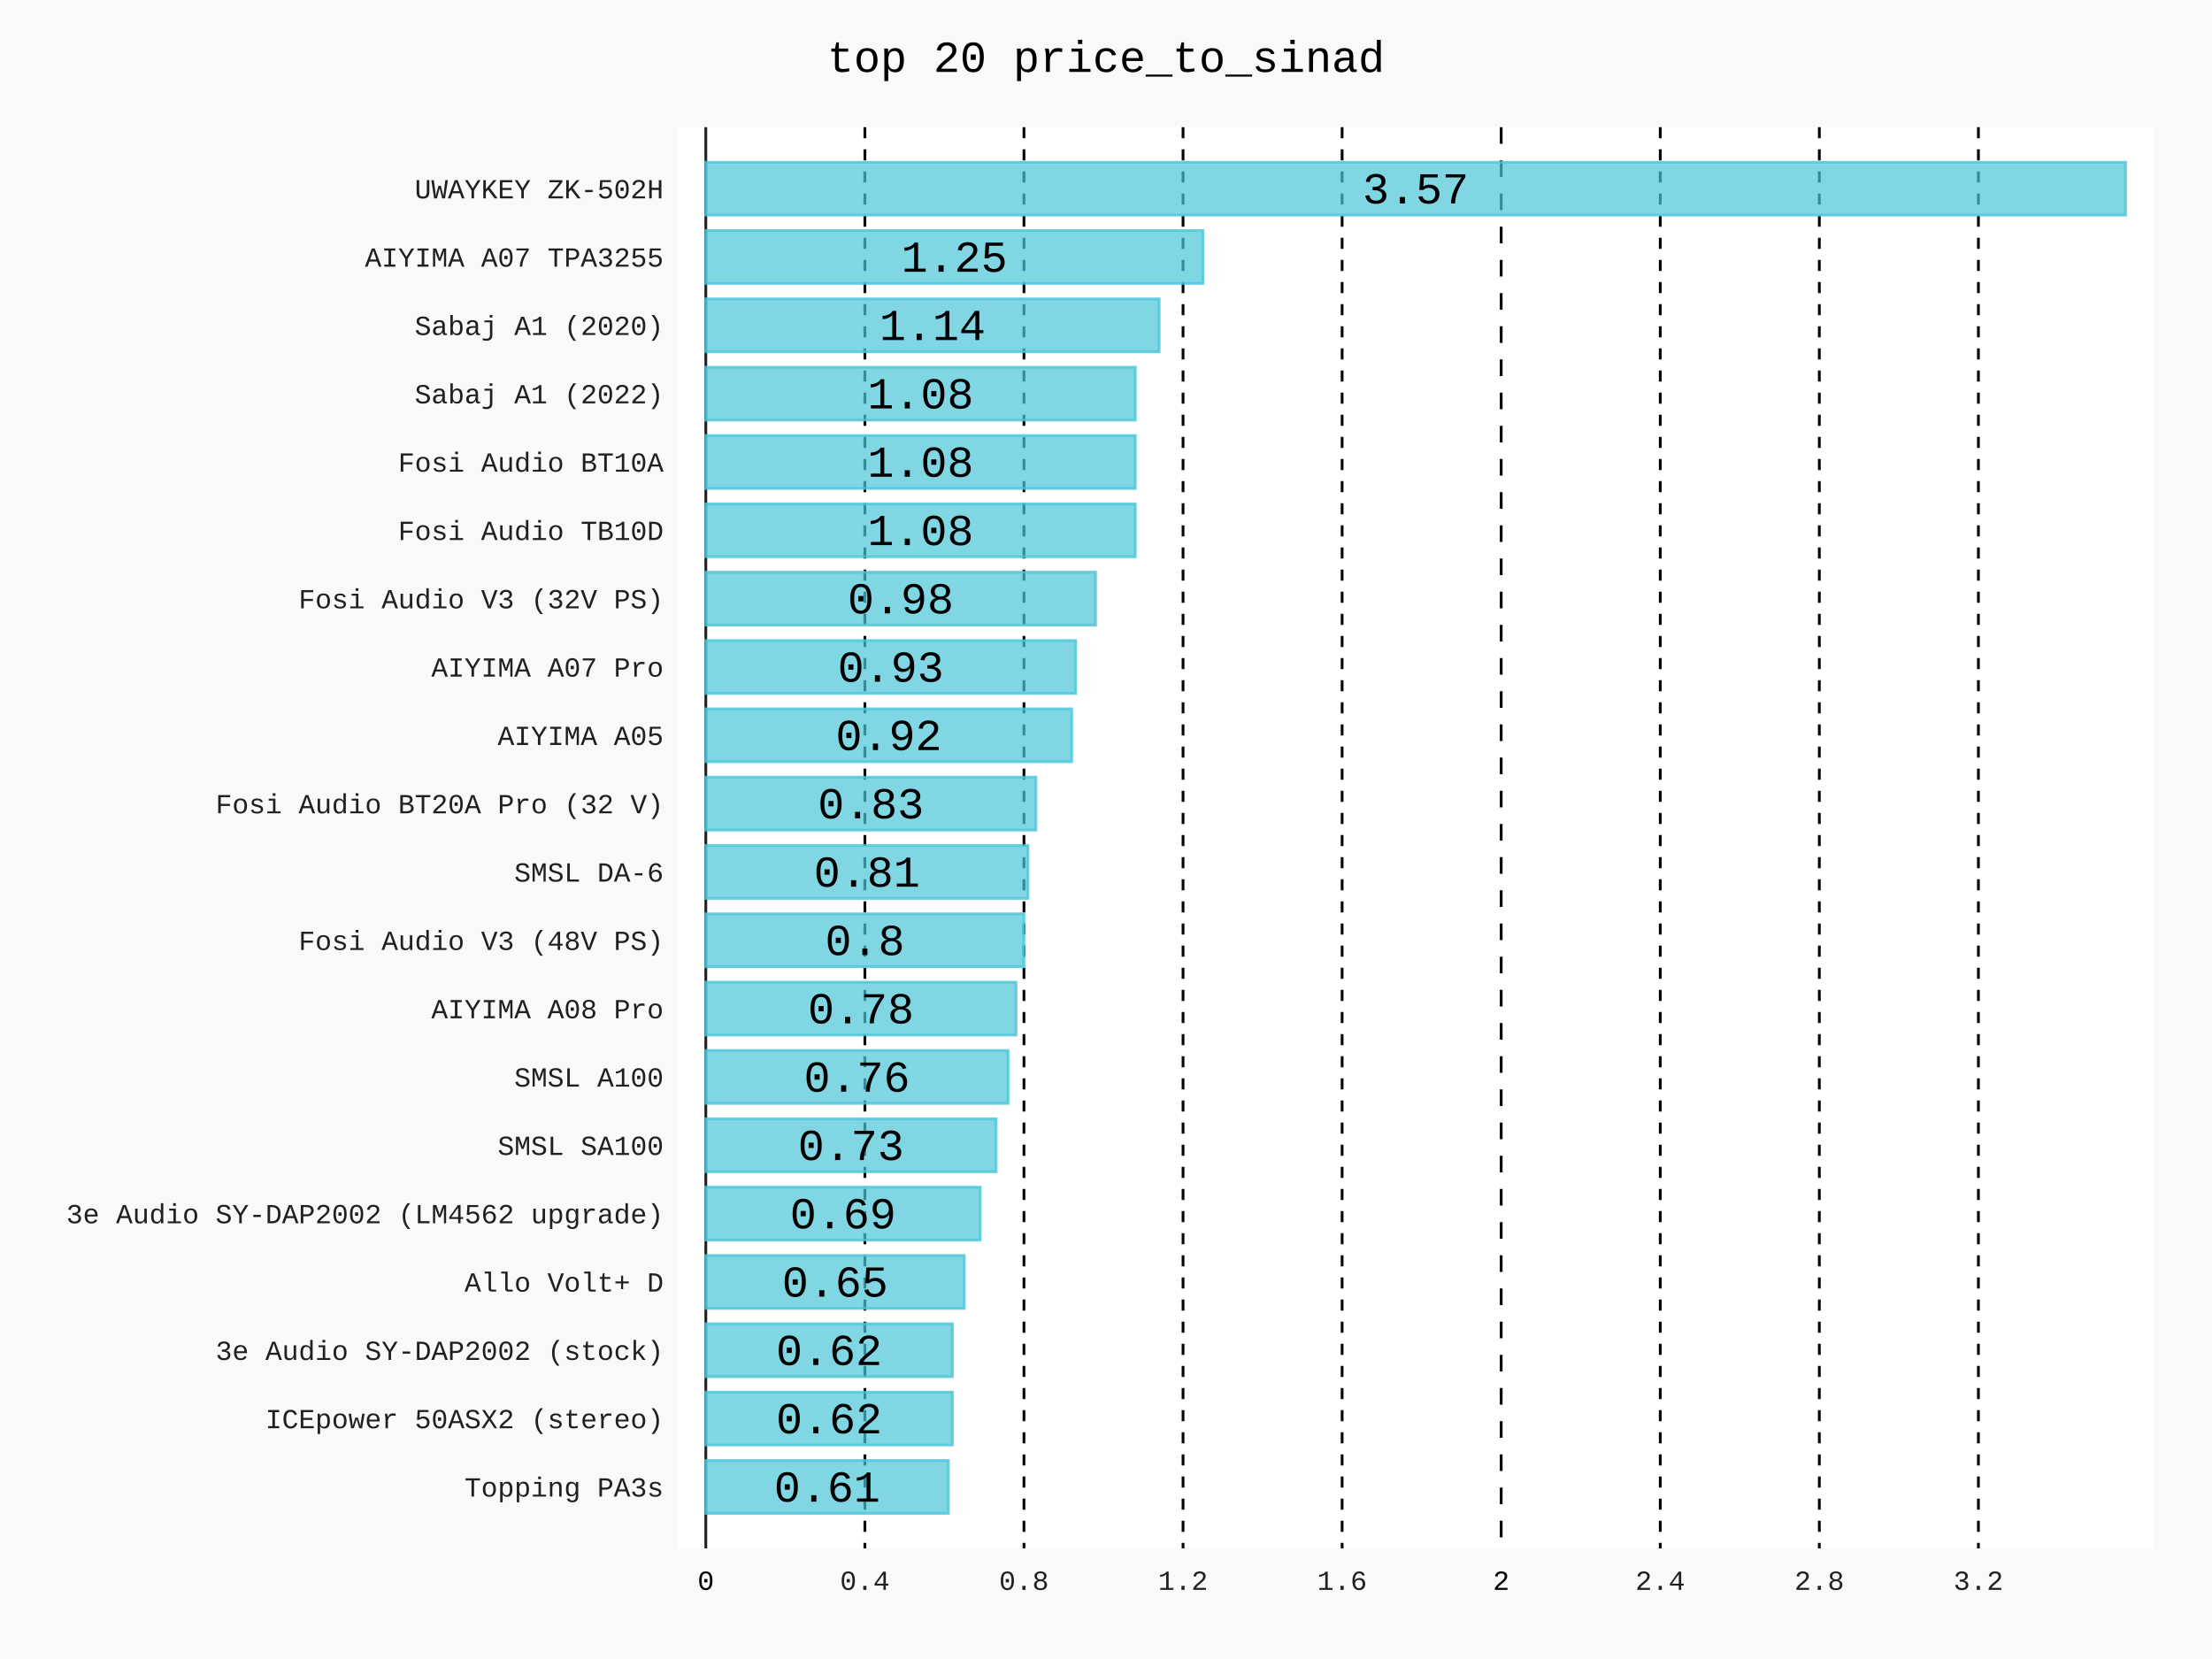
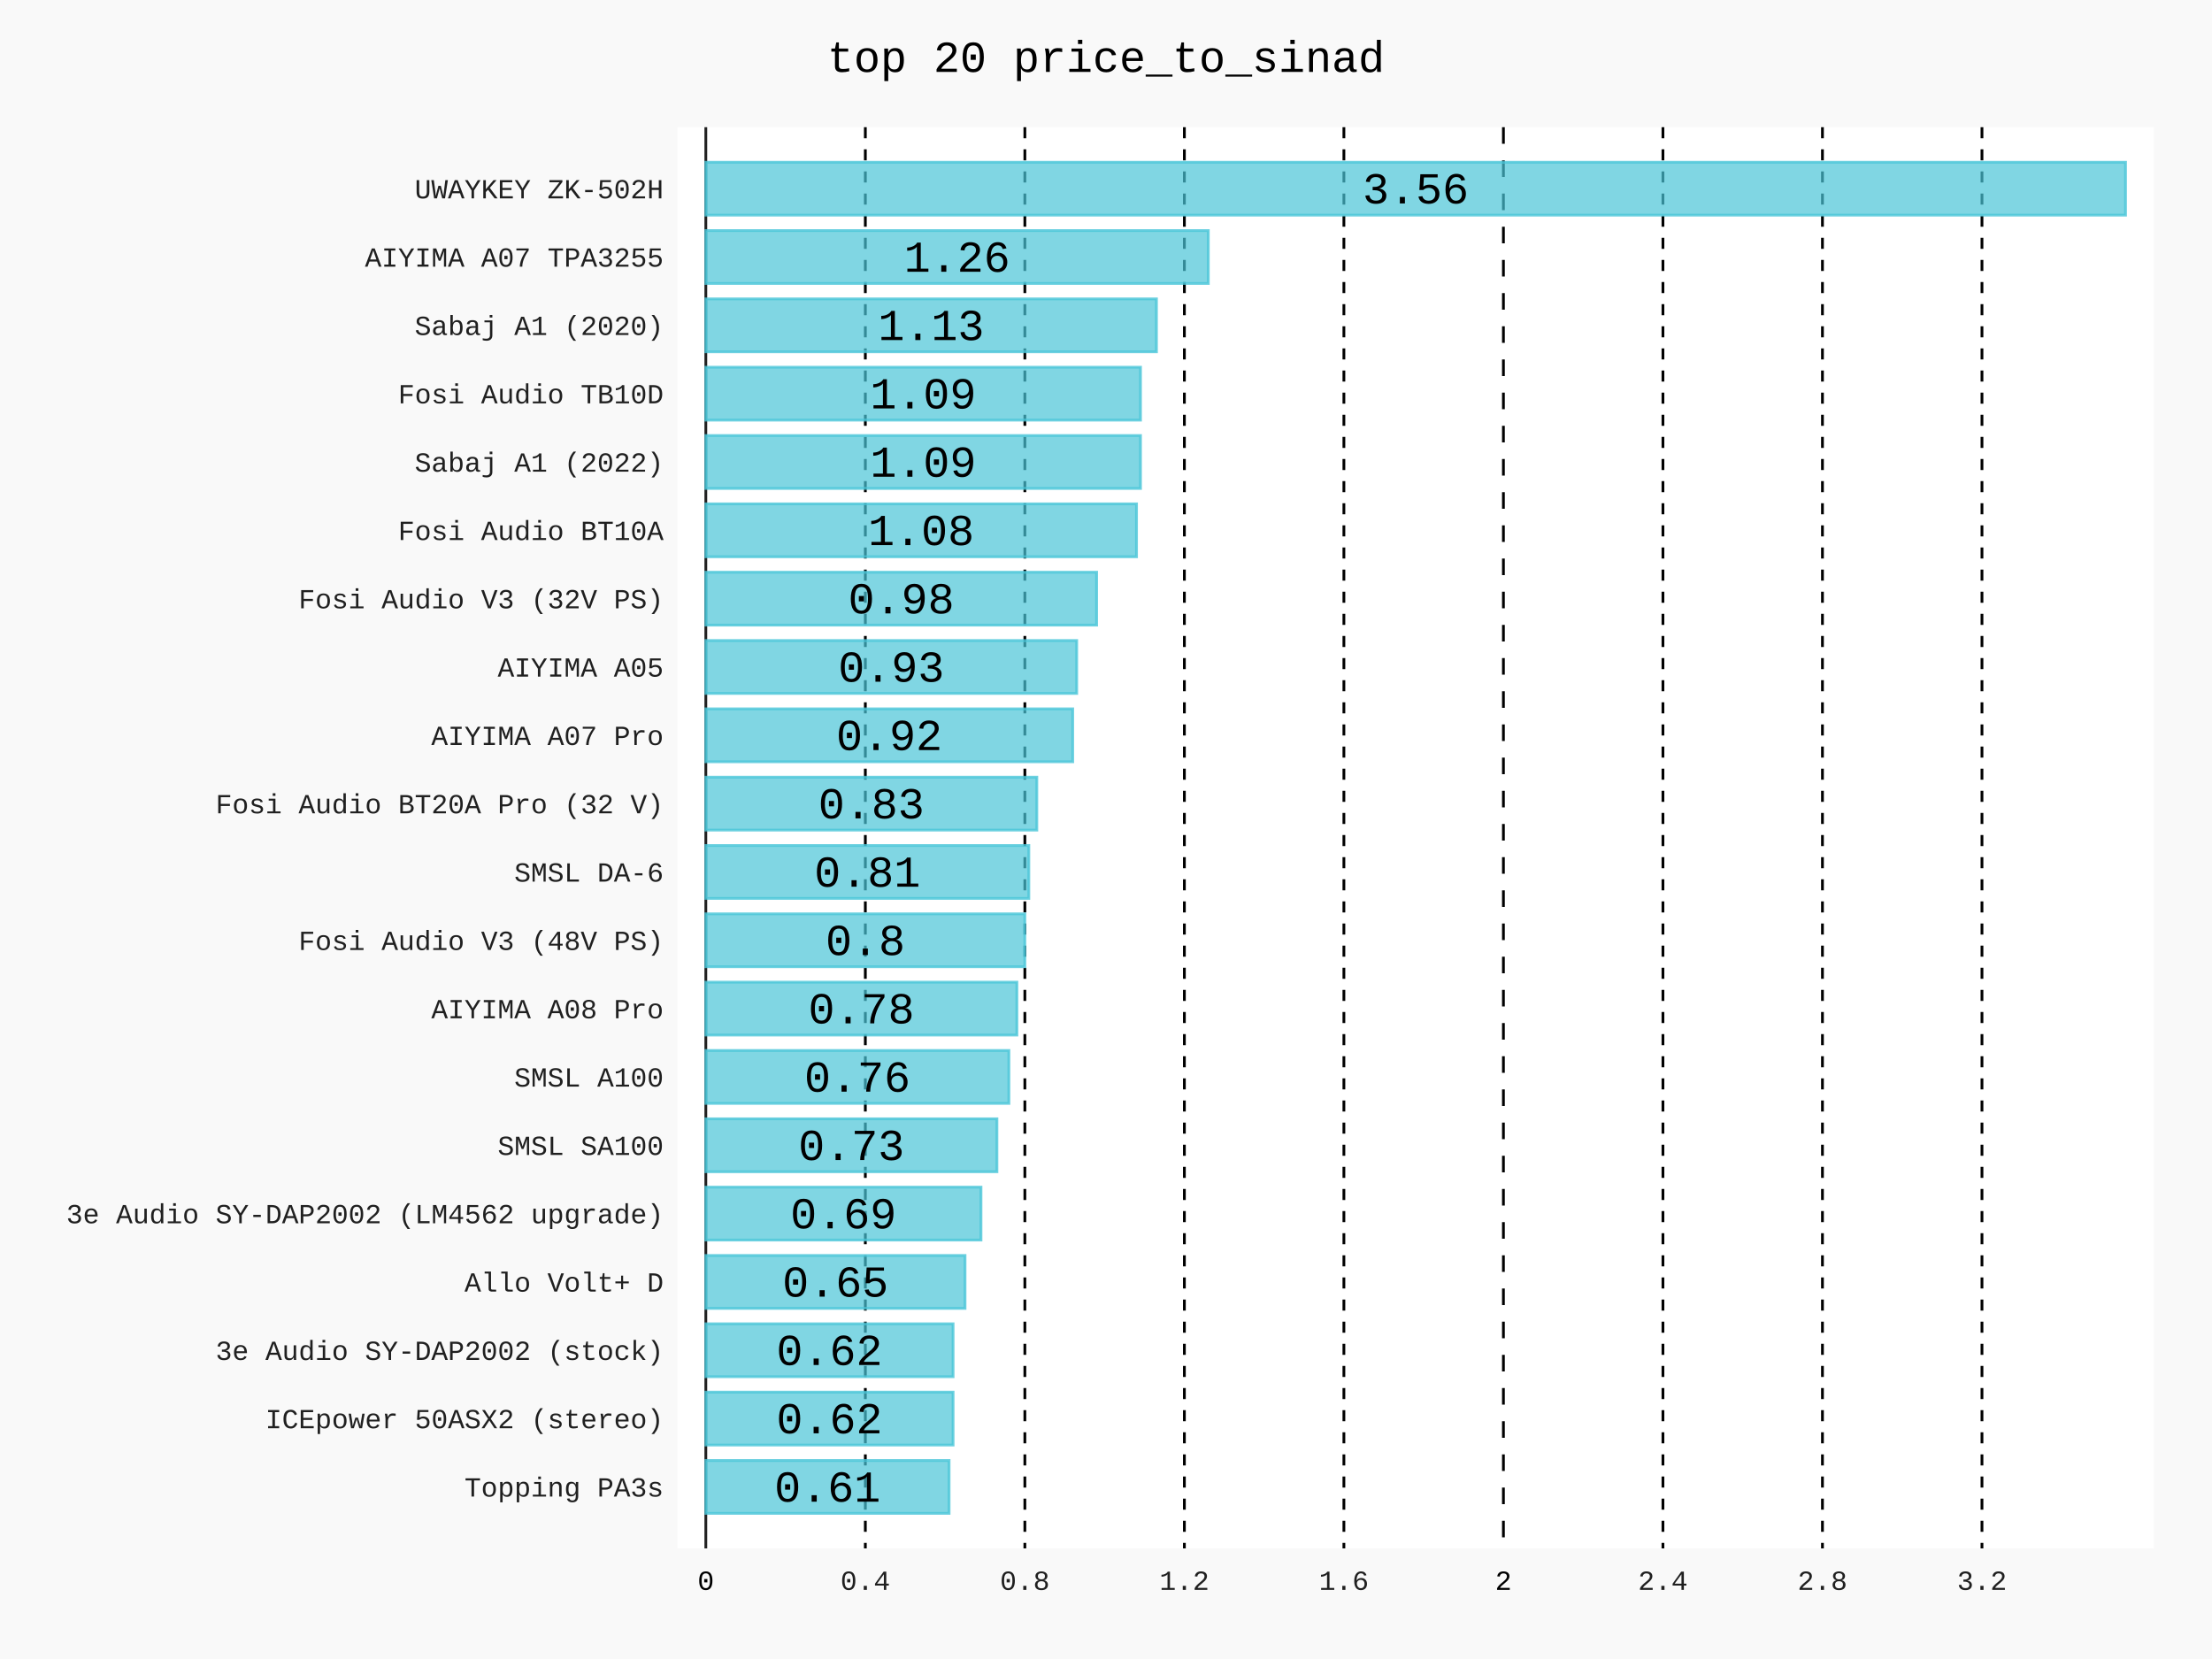
- <svg xmlns="http://www.w3.org/2000/svg" id="chart-34d013ad-d150-4e0d-838e-7753eb4a2942" class="pygal-chart" viewBox="0 0 800 600">
+ <svg xmlns="http://www.w3.org/2000/svg" id="chart-4b28581e-c645-490c-8cc2-e49825c9bf97" class="pygal-chart" viewBox="0 0 800 600">
  <defs>
-     <style type="text/css">#chart-34d013ad-d150-4e0d-838e-7753eb4a2942{-webkit-user-select:none;-webkit-font-smoothing:antialiased;font-family:Consolas,"Liberation Mono",Menlo,Courier,monospace}#chart-34d013ad-d150-4e0d-838e-7753eb4a2942 .title{font-family:Consolas,"Liberation Mono",Menlo,Courier,monospace;font-size:16px}#chart-34d013ad-d150-4e0d-838e-7753eb4a2942 .legends .legend text{font-family:Consolas,"Liberation Mono",Menlo,Courier,monospace;font-size:14px}#chart-34d013ad-d150-4e0d-838e-7753eb4a2942 .axis text{font-family:Consolas,"Liberation Mono",Menlo,Courier,monospace;font-size:10px}#chart-34d013ad-d150-4e0d-838e-7753eb4a2942 .axis text.major{font-family:Consolas,"Liberation Mono",Menlo,Courier,monospace;font-size:10px}#chart-34d013ad-d150-4e0d-838e-7753eb4a2942 .text-overlay text.value{font-family:Consolas,"Liberation Mono",Menlo,Courier,monospace;font-size:16px}#chart-34d013ad-d150-4e0d-838e-7753eb4a2942 .text-overlay text.label{font-family:Consolas,"Liberation Mono",Menlo,Courier,monospace;font-size:10px}#chart-34d013ad-d150-4e0d-838e-7753eb4a2942 .tooltip{font-family:Consolas,"Liberation Mono",Menlo,Courier,monospace;font-size:14px}#chart-34d013ad-d150-4e0d-838e-7753eb4a2942 text.no_data{font-family:Consolas,"Liberation Mono",Menlo,Courier,monospace;font-size:64px}
- #chart-34d013ad-d150-4e0d-838e-7753eb4a2942{background-color:rgba(249,249,249,1)}#chart-34d013ad-d150-4e0d-838e-7753eb4a2942 path,#chart-34d013ad-d150-4e0d-838e-7753eb4a2942 line,#chart-34d013ad-d150-4e0d-838e-7753eb4a2942 rect,#chart-34d013ad-d150-4e0d-838e-7753eb4a2942 circle{-webkit-transition:150ms;-moz-transition:150ms;transition:150ms}#chart-34d013ad-d150-4e0d-838e-7753eb4a2942 .graph &gt; .background{fill:rgba(249,249,249,1)}#chart-34d013ad-d150-4e0d-838e-7753eb4a2942 .plot &gt; .background{fill:rgba(255,255,255,1)}#chart-34d013ad-d150-4e0d-838e-7753eb4a2942 .graph{fill:rgba(0,0,0,.87)}#chart-34d013ad-d150-4e0d-838e-7753eb4a2942 text.no_data{fill:rgba(0,0,0,1)}#chart-34d013ad-d150-4e0d-838e-7753eb4a2942 .title{fill:rgba(0,0,0,1)}#chart-34d013ad-d150-4e0d-838e-7753eb4a2942 .legends .legend text{fill:rgba(0,0,0,.87)}#chart-34d013ad-d150-4e0d-838e-7753eb4a2942 .legends .legend:hover text{fill:rgba(0,0,0,1)}#chart-34d013ad-d150-4e0d-838e-7753eb4a2942 .axis .line{stroke:rgba(0,0,0,1)}#chart-34d013ad-d150-4e0d-838e-7753eb4a2942 .axis .guide.line{stroke:rgba(0,0,0,.54)}#chart-34d013ad-d150-4e0d-838e-7753eb4a2942 .axis .major.line{stroke:rgba(0,0,0,.87)}#chart-34d013ad-d150-4e0d-838e-7753eb4a2942 .axis text.major{fill:rgba(0,0,0,1)}#chart-34d013ad-d150-4e0d-838e-7753eb4a2942 .axis.y .guides:hover .guide.line,#chart-34d013ad-d150-4e0d-838e-7753eb4a2942 .line-graph .axis.x .guides:hover .guide.line,#chart-34d013ad-d150-4e0d-838e-7753eb4a2942 .stackedline-graph .axis.x .guides:hover .guide.line,#chart-34d013ad-d150-4e0d-838e-7753eb4a2942 .xy-graph .axis.x .guides:hover .guide.line{stroke:rgba(0,0,0,1)}#chart-34d013ad-d150-4e0d-838e-7753eb4a2942 .axis .guides:hover text{fill:rgba(0,0,0,1)}#chart-34d013ad-d150-4e0d-838e-7753eb4a2942 .reactive{fill-opacity:.7;stroke-opacity:.8;stroke-width:1}#chart-34d013ad-d150-4e0d-838e-7753eb4a2942 .ci{stroke:rgba(0,0,0,.87)}#chart-34d013ad-d150-4e0d-838e-7753eb4a2942 .reactive.active,#chart-34d013ad-d150-4e0d-838e-7753eb4a2942 .active .reactive{fill-opacity:.8;stroke-opacity:.9;stroke-width:4}#chart-34d013ad-d150-4e0d-838e-7753eb4a2942 .ci .reactive.active{stroke-width:1.5}#chart-34d013ad-d150-4e0d-838e-7753eb4a2942 .series text{fill:rgba(0,0,0,1)}#chart-34d013ad-d150-4e0d-838e-7753eb4a2942 .tooltip rect{fill:rgba(255,255,255,1);stroke:rgba(0,0,0,1);-webkit-transition:opacity 150ms;-moz-transition:opacity 150ms;transition:opacity 150ms}#chart-34d013ad-d150-4e0d-838e-7753eb4a2942 .tooltip .label{fill:rgba(0,0,0,.87)}#chart-34d013ad-d150-4e0d-838e-7753eb4a2942 .tooltip .label{fill:rgba(0,0,0,.87)}#chart-34d013ad-d150-4e0d-838e-7753eb4a2942 .tooltip .legend{font-size:.8em;fill:rgba(0,0,0,.54)}#chart-34d013ad-d150-4e0d-838e-7753eb4a2942 .tooltip .x_label{font-size:.6em;fill:rgba(0,0,0,1)}#chart-34d013ad-d150-4e0d-838e-7753eb4a2942 .tooltip .xlink{font-size:.5em;text-decoration:underline}#chart-34d013ad-d150-4e0d-838e-7753eb4a2942 .tooltip .value{font-size:1.5em}#chart-34d013ad-d150-4e0d-838e-7753eb4a2942 .bound{font-size:.5em}#chart-34d013ad-d150-4e0d-838e-7753eb4a2942 .max-value{font-size:.75em;fill:rgba(0,0,0,.54)}#chart-34d013ad-d150-4e0d-838e-7753eb4a2942 .map-element{fill:rgba(255,255,255,1);stroke:rgba(0,0,0,.54) !important}#chart-34d013ad-d150-4e0d-838e-7753eb4a2942 .map-element .reactive{fill-opacity:inherit;stroke-opacity:inherit}#chart-34d013ad-d150-4e0d-838e-7753eb4a2942 .color-0,#chart-34d013ad-d150-4e0d-838e-7753eb4a2942 .color-0 a:visited{stroke:#4AC5D8;fill:#4AC5D8}#chart-34d013ad-d150-4e0d-838e-7753eb4a2942 .text-overlay .color-0 text{fill:black}
- #chart-34d013ad-d150-4e0d-838e-7753eb4a2942 text.no_data{text-anchor:middle}#chart-34d013ad-d150-4e0d-838e-7753eb4a2942 .guide.line{fill:none}#chart-34d013ad-d150-4e0d-838e-7753eb4a2942 .centered{text-anchor:middle}#chart-34d013ad-d150-4e0d-838e-7753eb4a2942 .title{text-anchor:middle}#chart-34d013ad-d150-4e0d-838e-7753eb4a2942 .legends .legend text{fill-opacity:1}#chart-34d013ad-d150-4e0d-838e-7753eb4a2942 .axis.x text{text-anchor:middle}#chart-34d013ad-d150-4e0d-838e-7753eb4a2942 .axis.x:not(.web) text[transform]{text-anchor:start}#chart-34d013ad-d150-4e0d-838e-7753eb4a2942 .axis.x:not(.web) text[transform].backwards{text-anchor:end}#chart-34d013ad-d150-4e0d-838e-7753eb4a2942 .axis.y text{text-anchor:end}#chart-34d013ad-d150-4e0d-838e-7753eb4a2942 .axis.y text[transform].backwards{text-anchor:start}#chart-34d013ad-d150-4e0d-838e-7753eb4a2942 .axis.y2 text{text-anchor:start}#chart-34d013ad-d150-4e0d-838e-7753eb4a2942 .axis.y2 text[transform].backwards{text-anchor:end}#chart-34d013ad-d150-4e0d-838e-7753eb4a2942 .axis .guide.line{stroke-dasharray:4,4;stroke:black}#chart-34d013ad-d150-4e0d-838e-7753eb4a2942 .axis .major.guide.line{stroke-dasharray:6,6;stroke:black}#chart-34d013ad-d150-4e0d-838e-7753eb4a2942 .horizontal .axis.y .guide.line,#chart-34d013ad-d150-4e0d-838e-7753eb4a2942 .horizontal .axis.y2 .guide.line,#chart-34d013ad-d150-4e0d-838e-7753eb4a2942 .vertical .axis.x .guide.line{opacity:0}#chart-34d013ad-d150-4e0d-838e-7753eb4a2942 .horizontal .axis.always_show .guide.line,#chart-34d013ad-d150-4e0d-838e-7753eb4a2942 .vertical .axis.always_show .guide.line{opacity:1 !important}#chart-34d013ad-d150-4e0d-838e-7753eb4a2942 .axis.y .guides:hover .guide.line,#chart-34d013ad-d150-4e0d-838e-7753eb4a2942 .axis.y2 .guides:hover .guide.line,#chart-34d013ad-d150-4e0d-838e-7753eb4a2942 .axis.x .guides:hover .guide.line{opacity:1}#chart-34d013ad-d150-4e0d-838e-7753eb4a2942 .axis .guides:hover text{opacity:1}#chart-34d013ad-d150-4e0d-838e-7753eb4a2942 .nofill{fill:none}#chart-34d013ad-d150-4e0d-838e-7753eb4a2942 .subtle-fill{fill-opacity:.2}#chart-34d013ad-d150-4e0d-838e-7753eb4a2942 .dot{stroke-width:1px;fill-opacity:1;stroke-opacity:1}#chart-34d013ad-d150-4e0d-838e-7753eb4a2942 .dot.active{stroke-width:5px}#chart-34d013ad-d150-4e0d-838e-7753eb4a2942 .dot.negative{fill:transparent}#chart-34d013ad-d150-4e0d-838e-7753eb4a2942 text,#chart-34d013ad-d150-4e0d-838e-7753eb4a2942 tspan{stroke:none !important}#chart-34d013ad-d150-4e0d-838e-7753eb4a2942 .series text.active{opacity:1}#chart-34d013ad-d150-4e0d-838e-7753eb4a2942 .tooltip rect{fill-opacity:.95;stroke-width:.5}#chart-34d013ad-d150-4e0d-838e-7753eb4a2942 .tooltip text{fill-opacity:1}#chart-34d013ad-d150-4e0d-838e-7753eb4a2942 .showable{visibility:hidden}#chart-34d013ad-d150-4e0d-838e-7753eb4a2942 .showable.shown{visibility:visible}#chart-34d013ad-d150-4e0d-838e-7753eb4a2942 .gauge-background{fill:rgba(229,229,229,1);stroke:none}#chart-34d013ad-d150-4e0d-838e-7753eb4a2942 .bg-lines{stroke:rgba(249,249,249,1);stroke-width:2px}</style>
+     <style type="text/css">#chart-4b28581e-c645-490c-8cc2-e49825c9bf97{-webkit-user-select:none;-webkit-font-smoothing:antialiased;font-family:Consolas,"Liberation Mono",Menlo,Courier,monospace}#chart-4b28581e-c645-490c-8cc2-e49825c9bf97 .title{font-family:Consolas,"Liberation Mono",Menlo,Courier,monospace;font-size:16px}#chart-4b28581e-c645-490c-8cc2-e49825c9bf97 .legends .legend text{font-family:Consolas,"Liberation Mono",Menlo,Courier,monospace;font-size:14px}#chart-4b28581e-c645-490c-8cc2-e49825c9bf97 .axis text{font-family:Consolas,"Liberation Mono",Menlo,Courier,monospace;font-size:10px}#chart-4b28581e-c645-490c-8cc2-e49825c9bf97 .axis text.major{font-family:Consolas,"Liberation Mono",Menlo,Courier,monospace;font-size:10px}#chart-4b28581e-c645-490c-8cc2-e49825c9bf97 .text-overlay text.value{font-family:Consolas,"Liberation Mono",Menlo,Courier,monospace;font-size:16px}#chart-4b28581e-c645-490c-8cc2-e49825c9bf97 .text-overlay text.label{font-family:Consolas,"Liberation Mono",Menlo,Courier,monospace;font-size:10px}#chart-4b28581e-c645-490c-8cc2-e49825c9bf97 .tooltip{font-family:Consolas,"Liberation Mono",Menlo,Courier,monospace;font-size:14px}#chart-4b28581e-c645-490c-8cc2-e49825c9bf97 text.no_data{font-family:Consolas,"Liberation Mono",Menlo,Courier,monospace;font-size:64px}
+ #chart-4b28581e-c645-490c-8cc2-e49825c9bf97{background-color:rgba(249,249,249,1)}#chart-4b28581e-c645-490c-8cc2-e49825c9bf97 path,#chart-4b28581e-c645-490c-8cc2-e49825c9bf97 line,#chart-4b28581e-c645-490c-8cc2-e49825c9bf97 rect,#chart-4b28581e-c645-490c-8cc2-e49825c9bf97 circle{-webkit-transition:150ms;-moz-transition:150ms;transition:150ms}#chart-4b28581e-c645-490c-8cc2-e49825c9bf97 .graph &gt; .background{fill:rgba(249,249,249,1)}#chart-4b28581e-c645-490c-8cc2-e49825c9bf97 .plot &gt; .background{fill:rgba(255,255,255,1)}#chart-4b28581e-c645-490c-8cc2-e49825c9bf97 .graph{fill:rgba(0,0,0,.87)}#chart-4b28581e-c645-490c-8cc2-e49825c9bf97 text.no_data{fill:rgba(0,0,0,1)}#chart-4b28581e-c645-490c-8cc2-e49825c9bf97 .title{fill:rgba(0,0,0,1)}#chart-4b28581e-c645-490c-8cc2-e49825c9bf97 .legends .legend text{fill:rgba(0,0,0,.87)}#chart-4b28581e-c645-490c-8cc2-e49825c9bf97 .legends .legend:hover text{fill:rgba(0,0,0,1)}#chart-4b28581e-c645-490c-8cc2-e49825c9bf97 .axis .line{stroke:rgba(0,0,0,1)}#chart-4b28581e-c645-490c-8cc2-e49825c9bf97 .axis .guide.line{stroke:rgba(0,0,0,.54)}#chart-4b28581e-c645-490c-8cc2-e49825c9bf97 .axis .major.line{stroke:rgba(0,0,0,.87)}#chart-4b28581e-c645-490c-8cc2-e49825c9bf97 .axis text.major{fill:rgba(0,0,0,1)}#chart-4b28581e-c645-490c-8cc2-e49825c9bf97 .axis.y .guides:hover .guide.line,#chart-4b28581e-c645-490c-8cc2-e49825c9bf97 .line-graph .axis.x .guides:hover .guide.line,#chart-4b28581e-c645-490c-8cc2-e49825c9bf97 .stackedline-graph .axis.x .guides:hover .guide.line,#chart-4b28581e-c645-490c-8cc2-e49825c9bf97 .xy-graph .axis.x .guides:hover .guide.line{stroke:rgba(0,0,0,1)}#chart-4b28581e-c645-490c-8cc2-e49825c9bf97 .axis .guides:hover text{fill:rgba(0,0,0,1)}#chart-4b28581e-c645-490c-8cc2-e49825c9bf97 .reactive{fill-opacity:.7;stroke-opacity:.8;stroke-width:1}#chart-4b28581e-c645-490c-8cc2-e49825c9bf97 .ci{stroke:rgba(0,0,0,.87)}#chart-4b28581e-c645-490c-8cc2-e49825c9bf97 .reactive.active,#chart-4b28581e-c645-490c-8cc2-e49825c9bf97 .active .reactive{fill-opacity:.8;stroke-opacity:.9;stroke-width:4}#chart-4b28581e-c645-490c-8cc2-e49825c9bf97 .ci .reactive.active{stroke-width:1.5}#chart-4b28581e-c645-490c-8cc2-e49825c9bf97 .series text{fill:rgba(0,0,0,1)}#chart-4b28581e-c645-490c-8cc2-e49825c9bf97 .tooltip rect{fill:rgba(255,255,255,1);stroke:rgba(0,0,0,1);-webkit-transition:opacity 150ms;-moz-transition:opacity 150ms;transition:opacity 150ms}#chart-4b28581e-c645-490c-8cc2-e49825c9bf97 .tooltip .label{fill:rgba(0,0,0,.87)}#chart-4b28581e-c645-490c-8cc2-e49825c9bf97 .tooltip .label{fill:rgba(0,0,0,.87)}#chart-4b28581e-c645-490c-8cc2-e49825c9bf97 .tooltip .legend{font-size:.8em;fill:rgba(0,0,0,.54)}#chart-4b28581e-c645-490c-8cc2-e49825c9bf97 .tooltip .x_label{font-size:.6em;fill:rgba(0,0,0,1)}#chart-4b28581e-c645-490c-8cc2-e49825c9bf97 .tooltip .xlink{font-size:.5em;text-decoration:underline}#chart-4b28581e-c645-490c-8cc2-e49825c9bf97 .tooltip .value{font-size:1.5em}#chart-4b28581e-c645-490c-8cc2-e49825c9bf97 .bound{font-size:.5em}#chart-4b28581e-c645-490c-8cc2-e49825c9bf97 .max-value{font-size:.75em;fill:rgba(0,0,0,.54)}#chart-4b28581e-c645-490c-8cc2-e49825c9bf97 .map-element{fill:rgba(255,255,255,1);stroke:rgba(0,0,0,.54) !important}#chart-4b28581e-c645-490c-8cc2-e49825c9bf97 .map-element .reactive{fill-opacity:inherit;stroke-opacity:inherit}#chart-4b28581e-c645-490c-8cc2-e49825c9bf97 .color-0,#chart-4b28581e-c645-490c-8cc2-e49825c9bf97 .color-0 a:visited{stroke:#4AC5D8;fill:#4AC5D8}#chart-4b28581e-c645-490c-8cc2-e49825c9bf97 .text-overlay .color-0 text{fill:black}
+ #chart-4b28581e-c645-490c-8cc2-e49825c9bf97 text.no_data{text-anchor:middle}#chart-4b28581e-c645-490c-8cc2-e49825c9bf97 .guide.line{fill:none}#chart-4b28581e-c645-490c-8cc2-e49825c9bf97 .centered{text-anchor:middle}#chart-4b28581e-c645-490c-8cc2-e49825c9bf97 .title{text-anchor:middle}#chart-4b28581e-c645-490c-8cc2-e49825c9bf97 .legends .legend text{fill-opacity:1}#chart-4b28581e-c645-490c-8cc2-e49825c9bf97 .axis.x text{text-anchor:middle}#chart-4b28581e-c645-490c-8cc2-e49825c9bf97 .axis.x:not(.web) text[transform]{text-anchor:start}#chart-4b28581e-c645-490c-8cc2-e49825c9bf97 .axis.x:not(.web) text[transform].backwards{text-anchor:end}#chart-4b28581e-c645-490c-8cc2-e49825c9bf97 .axis.y text{text-anchor:end}#chart-4b28581e-c645-490c-8cc2-e49825c9bf97 .axis.y text[transform].backwards{text-anchor:start}#chart-4b28581e-c645-490c-8cc2-e49825c9bf97 .axis.y2 text{text-anchor:start}#chart-4b28581e-c645-490c-8cc2-e49825c9bf97 .axis.y2 text[transform].backwards{text-anchor:end}#chart-4b28581e-c645-490c-8cc2-e49825c9bf97 .axis .guide.line{stroke-dasharray:4,4;stroke:black}#chart-4b28581e-c645-490c-8cc2-e49825c9bf97 .axis .major.guide.line{stroke-dasharray:6,6;stroke:black}#chart-4b28581e-c645-490c-8cc2-e49825c9bf97 .horizontal .axis.y .guide.line,#chart-4b28581e-c645-490c-8cc2-e49825c9bf97 .horizontal .axis.y2 .guide.line,#chart-4b28581e-c645-490c-8cc2-e49825c9bf97 .vertical .axis.x .guide.line{opacity:0}#chart-4b28581e-c645-490c-8cc2-e49825c9bf97 .horizontal .axis.always_show .guide.line,#chart-4b28581e-c645-490c-8cc2-e49825c9bf97 .vertical .axis.always_show .guide.line{opacity:1 !important}#chart-4b28581e-c645-490c-8cc2-e49825c9bf97 .axis.y .guides:hover .guide.line,#chart-4b28581e-c645-490c-8cc2-e49825c9bf97 .axis.y2 .guides:hover .guide.line,#chart-4b28581e-c645-490c-8cc2-e49825c9bf97 .axis.x .guides:hover .guide.line{opacity:1}#chart-4b28581e-c645-490c-8cc2-e49825c9bf97 .axis .guides:hover text{opacity:1}#chart-4b28581e-c645-490c-8cc2-e49825c9bf97 .nofill{fill:none}#chart-4b28581e-c645-490c-8cc2-e49825c9bf97 .subtle-fill{fill-opacity:.2}#chart-4b28581e-c645-490c-8cc2-e49825c9bf97 .dot{stroke-width:1px;fill-opacity:1;stroke-opacity:1}#chart-4b28581e-c645-490c-8cc2-e49825c9bf97 .dot.active{stroke-width:5px}#chart-4b28581e-c645-490c-8cc2-e49825c9bf97 .dot.negative{fill:transparent}#chart-4b28581e-c645-490c-8cc2-e49825c9bf97 text,#chart-4b28581e-c645-490c-8cc2-e49825c9bf97 tspan{stroke:none !important}#chart-4b28581e-c645-490c-8cc2-e49825c9bf97 .series text.active{opacity:1}#chart-4b28581e-c645-490c-8cc2-e49825c9bf97 .tooltip rect{fill-opacity:.95;stroke-width:.5}#chart-4b28581e-c645-490c-8cc2-e49825c9bf97 .tooltip text{fill-opacity:1}#chart-4b28581e-c645-490c-8cc2-e49825c9bf97 .showable{visibility:hidden}#chart-4b28581e-c645-490c-8cc2-e49825c9bf97 .showable.shown{visibility:visible}#chart-4b28581e-c645-490c-8cc2-e49825c9bf97 .gauge-background{fill:rgba(229,229,229,1);stroke:none}#chart-4b28581e-c645-490c-8cc2-e49825c9bf97 .bg-lines{stroke:rgba(249,249,249,1);stroke-width:2px}</style>
  </defs>
  <g class="graph horizontalbar-graph horizontal">
    <rect x="0" y="0" width="800" height="600" class="background" />
    <g transform="translate(245, 46)" class="plot">
      <rect x="0" y="0" width="534.0" height="514" class="background" />
      <g class="axis y">
        <g class="guides">
          <text x="-5" y="495.26" class="">Topping PA3s</text>
        </g>
        <g class="guides">
          <text x="-5" y="470.548" class="">ICEpower 50ASX2 (stereo)</text>
        </g>
        <g class="guides">
          <text x="-5" y="445.837" class="">3e Audio SY-DAP2002 (stock)</text>
        </g>
        <g class="guides">
          <text x="-5" y="421.125" class="">Allo Volt+ D</text>
        </g>
        <g class="guides">
          <text x="-5" y="396.413" class="">3e Audio SY-DAP2002 (LM4562 upgrade)</text>
        </g>
        <g class="guides">
          <text x="-5" y="371.702" class="">SMSL SA100</text>
        </g>
        <g class="guides">
          <text x="-5" y="346.99" class="">SMSL A100</text>
        </g>
        <g class="guides">
          <text x="-5" y="322.279" class="">AIYIMA A08 Pro</text>
        </g>
        <g class="guides">
          <text x="-5" y="297.567" class="">Fosi Audio V3 (48V PS)</text>
        </g>
        <g class="guides">
          <text x="-5" y="272.856" class="">SMSL DA-6</text>
        </g>
        <g class="guides">
          <text x="-5" y="248.144" class="">Fosi Audio BT20A Pro (32 V)</text>
        </g>
        <g class="guides">
-           <text x="-5" y="223.433" class="">AIYIMA A05</text>
-         </g>
-         <g class="guides">
-           <text x="-5" y="198.721" class="">AIYIMA A07 Pro</text>
+           <text x="-5" y="223.433" class="">AIYIMA A07 Pro</text>
+         </g>
+         <g class="guides">
+           <text x="-5" y="198.721" class="">AIYIMA A05</text>
        </g>
        <g class="guides">
          <text x="-5" y="174.01" class="">Fosi Audio V3 (32V PS)</text>
        </g>
        <g class="guides">
-           <text x="-5" y="149.298" class="">Fosi Audio TB10D</text>
-         </g>
-         <g class="guides">
-           <text x="-5" y="124.587" class="">Fosi Audio BT10A</text>
-         </g>
-         <g class="guides">
-           <text x="-5" y="99.875" class="">Sabaj A1 (2022)</text>
+           <text x="-5" y="149.298" class="">Fosi Audio BT10A</text>
+         </g>
+         <g class="guides">
+           <text x="-5" y="124.587" class="">Sabaj A1 (2022)</text>
+         </g>
+         <g class="guides">
+           <text x="-5" y="99.875" class="">Fosi Audio TB10D</text>
        </g>
        <g class="guides">
          <text x="-5" y="75.163" class="">Sabaj A1 (2020)</text>
        </g>
        <g class="guides">
          <text x="-5" y="50.452" class="">AIYIMA A07 TPA3255</text>
        </g>
        <g class="guides">
          <text x="-5" y="25.74" class="">UWAYKEY ZK-502H</text>
        </g>
      </g>
      <g class="axis x always_show">
        <g class="guides">
          <path d="M10.269 0 v514" class="axis major line" />
          <text x="10.269" y="529.0" class="major">0</text>
        </g>
        <g class="guides">
-           <path d="M67.8 0 v514" class="guide line" />
-           <text x="67.8" y="529.0" class="">0.4</text>
-         </g>
-         <g class="guides">
-           <path d="M125.331 0 v514" class="guide line" />
-           <text x="125.331" y="529.0" class="">0.8</text>
-         </g>
-         <g class="guides">
-           <path d="M182.861 0 v514" class="guide line" />
-           <text x="182.861" y="529.0" class="">1.2</text>
-         </g>
-         <g class="guides">
-           <path d="M240.392 0 v514" class="guide line" />
-           <text x="240.392" y="529.0" class="">1.6</text>
-         </g>
-         <g class="guides">
-           <path d="M297.923 0 v514" class="major guide line" />
-           <text x="297.923" y="529.0" class="major">2</text>
-         </g>
-         <g class="guides">
-           <path d="M355.453 0 v514" class="guide line" />
-           <text x="355.453" y="529.0" class="">2.4</text>
-         </g>
-         <g class="guides">
-           <path d="M412.984 0 v514" class="guide line" />
-           <text x="412.984" y="529.0" class="">2.8</text>
-         </g>
-         <g class="guides">
-           <path d="M470.515 0 v514" class="guide line" />
-           <text x="470.515" y="529.0" class="">3.2</text>
+           <path d="M67.962 0 v514" class="guide line" />
+           <text x="67.962" y="529.0" class="">0.4</text>
+         </g>
+         <g class="guides">
+           <path d="M125.654 0 v514" class="guide line" />
+           <text x="125.654" y="529.0" class="">0.8</text>
+         </g>
+         <g class="guides">
+           <path d="M183.346 0 v514" class="guide line" />
+           <text x="183.346" y="529.0" class="">1.2</text>
+         </g>
+         <g class="guides">
+           <path d="M241.038 0 v514" class="guide line" />
+           <text x="241.038" y="529.0" class="">1.6</text>
+         </g>
+         <g class="guides">
+           <path d="M298.731 0 v514" class="major guide line" />
+           <text x="298.731" y="529.0" class="major">2</text>
+         </g>
+         <g class="guides">
+           <path d="M356.423 0 v514" class="guide line" />
+           <text x="356.423" y="529.0" class="">2.4</text>
+         </g>
+         <g class="guides">
+           <path d="M414.115 0 v514" class="guide line" />
+           <text x="414.115" y="529.0" class="">2.8</text>
+         </g>
+         <g class="guides">
+           <path d="M471.808 0 v514" class="guide line" />
+           <text x="471.808" y="529.0" class="">3.2</text>
        </g>
      </g>
      <g class="series serie-0 color-0">
        <g class="bars">
          <g class="bar">
-             <rect x="10.269" y="482.191" rx="0" ry="0" width="87.734" height="19.137" class="rect reactive tooltip-trigger" />
-           </g>
-           <g class="bar">
-             <rect x="10.269" y="457.48" rx="0" ry="0" width="89.173" height="19.137" class="rect reactive tooltip-trigger" />
-           </g>
-           <g class="bar">
-             <rect x="10.269" y="432.768" rx="0" ry="0" width="89.173" height="19.137" class="rect reactive tooltip-trigger" />
-           </g>
-           <g class="bar">
-             <rect x="10.269" y="408.057" rx="0" ry="0" width="93.487" height="19.137" class="rect reactive tooltip-trigger" />
-           </g>
-           <g class="bar">
-             <rect x="10.269" y="383.345" rx="0" ry="0" width="99.24" height="19.137" class="rect reactive tooltip-trigger" />
-           </g>
-           <g class="bar">
-             <rect x="10.269" y="358.634" rx="0" ry="0" width="104.994" height="19.137" class="rect reactive tooltip-trigger" />
-           </g>
-           <g class="bar">
-             <rect x="10.269" y="333.922" rx="0" ry="0" width="109.308" height="19.137" class="rect reactive tooltip-trigger" />
-           </g>
-           <g class="bar">
-             <rect x="10.269" y="309.211" rx="0" ry="0" width="112.185" height="19.137" class="rect reactive tooltip-trigger" />
-           </g>
-           <g class="bar">
-             <rect x="10.269" y="284.499" rx="0" ry="0" width="115.061" height="19.137" class="rect reactive tooltip-trigger" />
-           </g>
-           <g class="bar">
-             <rect x="10.269" y="259.787" rx="0" ry="0" width="116.5" height="19.137" class="rect reactive tooltip-trigger" />
-           </g>
-           <g class="bar">
-             <rect x="10.269" y="235.076" rx="0" ry="0" width="119.376" height="19.137" class="rect reactive tooltip-trigger" />
-           </g>
-           <g class="bar">
-             <rect x="10.269" y="210.364" rx="0" ry="0" width="132.321" height="19.137" class="rect reactive tooltip-trigger" />
-           </g>
-           <g class="bar">
-             <rect x="10.269" y="185.653" rx="0" ry="0" width="133.759" height="19.137" class="rect reactive tooltip-trigger" />
-           </g>
-           <g class="bar">
-             <rect x="10.269" y="160.941" rx="0" ry="0" width="140.95" height="19.137" class="rect reactive tooltip-trigger" />
-           </g>
-           <g class="bar">
-             <rect x="10.269" y="136.23" rx="0" ry="0" width="155.333" height="19.137" class="rect reactive tooltip-trigger" />
-           </g>
-           <g class="bar">
-             <rect x="10.269" y="111.518" rx="0" ry="0" width="155.333" height="19.137" class="rect reactive tooltip-trigger" />
-           </g>
-           <g class="bar">
-             <rect x="10.269" y="86.807" rx="0" ry="0" width="155.333" height="19.137" class="rect reactive tooltip-trigger" />
-           </g>
-           <g class="bar">
-             <rect x="10.269" y="62.095" rx="0" ry="0" width="163.963" height="19.137" class="rect reactive tooltip-trigger" />
-           </g>
-           <g class="bar">
-             <rect x="10.269" y="37.384" rx="0" ry="0" width="179.783" height="19.137" class="rect reactive tooltip-trigger" />
+             <rect x="10.269" y="482.191" rx="0" ry="0" width="87.981" height="19.137" class="rect reactive tooltip-trigger" />
+           </g>
+           <g class="bar">
+             <rect x="10.269" y="457.48" rx="0" ry="0" width="89.423" height="19.137" class="rect reactive tooltip-trigger" />
+           </g>
+           <g class="bar">
+             <rect x="10.269" y="432.768" rx="0" ry="0" width="89.423" height="19.137" class="rect reactive tooltip-trigger" />
+           </g>
+           <g class="bar">
+             <rect x="10.269" y="408.057" rx="0" ry="0" width="93.75" height="19.137" class="rect reactive tooltip-trigger" />
+           </g>
+           <g class="bar">
+             <rect x="10.269" y="383.345" rx="0" ry="0" width="99.519" height="19.137" class="rect reactive tooltip-trigger" />
+           </g>
+           <g class="bar">
+             <rect x="10.269" y="358.634" rx="0" ry="0" width="105.288" height="19.137" class="rect reactive tooltip-trigger" />
+           </g>
+           <g class="bar">
+             <rect x="10.269" y="333.922" rx="0" ry="0" width="109.615" height="19.137" class="rect reactive tooltip-trigger" />
+           </g>
+           <g class="bar">
+             <rect x="10.269" y="309.211" rx="0" ry="0" width="112.5" height="19.137" class="rect reactive tooltip-trigger" />
+           </g>
+           <g class="bar">
+             <rect x="10.269" y="284.499" rx="0" ry="0" width="115.385" height="19.137" class="rect reactive tooltip-trigger" />
+           </g>
+           <g class="bar">
+             <rect x="10.269" y="259.787" rx="0" ry="0" width="116.827" height="19.137" class="rect reactive tooltip-trigger" />
+           </g>
+           <g class="bar">
+             <rect x="10.269" y="235.076" rx="0" ry="0" width="119.712" height="19.137" class="rect reactive tooltip-trigger" />
+           </g>
+           <g class="bar">
+             <rect x="10.269" y="210.364" rx="0" ry="0" width="132.692" height="19.137" class="rect reactive tooltip-trigger" />
+           </g>
+           <g class="bar">
+             <rect x="10.269" y="185.653" rx="0" ry="0" width="134.135" height="19.137" class="rect reactive tooltip-trigger" />
+           </g>
+           <g class="bar">
+             <rect x="10.269" y="160.941" rx="0" ry="0" width="141.346" height="19.137" class="rect reactive tooltip-trigger" />
+           </g>
+           <g class="bar">
+             <rect x="10.269" y="136.23" rx="0" ry="0" width="155.769" height="19.137" class="rect reactive tooltip-trigger" />
+           </g>
+           <g class="bar">
+             <rect x="10.269" y="111.518" rx="0" ry="0" width="157.212" height="19.137" class="rect reactive tooltip-trigger" />
+           </g>
+           <g class="bar">
+             <rect x="10.269" y="86.807" rx="0" ry="0" width="157.212" height="19.137" class="rect reactive tooltip-trigger" />
+           </g>
+           <g class="bar">
+             <rect x="10.269" y="62.095" rx="0" ry="0" width="162.981" height="19.137" class="rect reactive tooltip-trigger" />
+           </g>
+           <g class="bar">
+             <rect x="10.269" y="37.384" rx="0" ry="0" width="181.731" height="19.137" class="rect reactive tooltip-trigger" />
          </g>
          <g class="bar">
            <rect x="10.269" y="12.672" rx="0" ry="0" width="513.462" height="19.137" class="rect reactive tooltip-trigger" />
          </g>
        </g>
      </g>
    </g>
    <g class="titles">
      <text x="400.0" y="26" class="title plot_title">top 20 price_to_sinad</text>
    </g>
    <g transform="translate(245, 46)" class="plot overlay">
      <g class="series serie-0 color-0" />
    </g>
    <g transform="translate(245, 46)" class="plot text-overlay">
      <g class="series serie-0 color-0">
-         <text text-anchor="middle" x="54.136" y="497.093" class="value">0.61</text>
-         <text text-anchor="middle" x="54.856" y="472.381" class="value">0.62</text>
-         <text text-anchor="middle" x="54.856" y="447.67" class="value">0.62</text>
-         <text text-anchor="middle" x="57.013" y="422.958" class="value">0.65</text>
-         <text text-anchor="middle" x="59.889" y="398.247" class="value">0.69</text>
-         <text text-anchor="middle" x="62.766" y="373.535" class="value">0.73</text>
-         <text text-anchor="middle" x="64.923" y="348.824" class="value">0.76</text>
-         <text text-anchor="middle" x="66.362" y="324.112" class="value">0.78</text>
-         <text text-anchor="middle" x="67.8" y="299.401" class="value">0.8</text>
-         <text text-anchor="middle" x="68.519" y="274.689" class="value">0.81</text>
-         <text text-anchor="middle" x="69.957" y="249.978" class="value">0.83</text>
-         <text text-anchor="middle" x="76.43" y="225.266" class="value">0.92</text>
-         <text text-anchor="middle" x="77.149" y="200.554" class="value">0.93</text>
-         <text text-anchor="middle" x="80.744" y="175.843" class="value">0.98</text>
-         <text text-anchor="middle" x="87.936" y="151.131" class="value">1.08</text>
-         <text text-anchor="middle" x="87.936" y="126.42" class="value">1.08</text>
-         <text text-anchor="middle" x="87.936" y="101.708" class="value">1.08</text>
-         <text text-anchor="middle" x="92.25" y="76.997" class="value">1.14</text>
-         <text text-anchor="middle" x="100.161" y="52.285" class="value">1.25</text>
-         <text text-anchor="middle" x="267" y="27.574" class="value">3.57</text>
+         <text text-anchor="middle" x="54.26" y="497.093" class="value">0.61</text>
+         <text text-anchor="middle" x="54.981" y="472.381" class="value">0.62</text>
+         <text text-anchor="middle" x="54.981" y="447.67" class="value">0.62</text>
+         <text text-anchor="middle" x="57.144" y="422.958" class="value">0.65</text>
+         <text text-anchor="middle" x="60.029" y="398.247" class="value">0.69</text>
+         <text text-anchor="middle" x="62.913" y="373.535" class="value">0.73</text>
+         <text text-anchor="middle" x="65.077" y="348.824" class="value">0.76</text>
+         <text text-anchor="middle" x="66.519" y="324.112" class="value">0.78</text>
+         <text text-anchor="middle" x="67.962" y="299.401" class="value">0.8</text>
+         <text text-anchor="middle" x="68.683" y="274.689" class="value">0.81</text>
+         <text text-anchor="middle" x="70.125" y="249.978" class="value">0.83</text>
+         <text text-anchor="middle" x="76.615" y="225.266" class="value">0.92</text>
+         <text text-anchor="middle" x="77.337" y="200.554" class="value">0.93</text>
+         <text text-anchor="middle" x="80.942" y="175.843" class="value">0.98</text>
+         <text text-anchor="middle" x="88.154" y="151.131" class="value">1.08</text>
+         <text text-anchor="middle" x="88.875" y="126.42" class="value">1.09</text>
+         <text text-anchor="middle" x="88.875" y="101.708" class="value">1.09</text>
+         <text text-anchor="middle" x="91.76" y="76.997" class="value">1.13</text>
+         <text text-anchor="middle" x="101.135" y="52.285" class="value">1.26</text>
+         <text text-anchor="middle" x="267.0" y="27.574" class="value">3.56</text>
      </g>
    </g>
    <g transform="translate(245, 46)" class="plot tooltip-overlay">
      <g transform="translate(0 0)" style="opacity: 0" class="tooltip">
        <rect rx="0" ry="0" width="0" height="0" class="tooltip-box" />
        <g class="text" />
      </g>
    </g>
  </g>
</svg>
